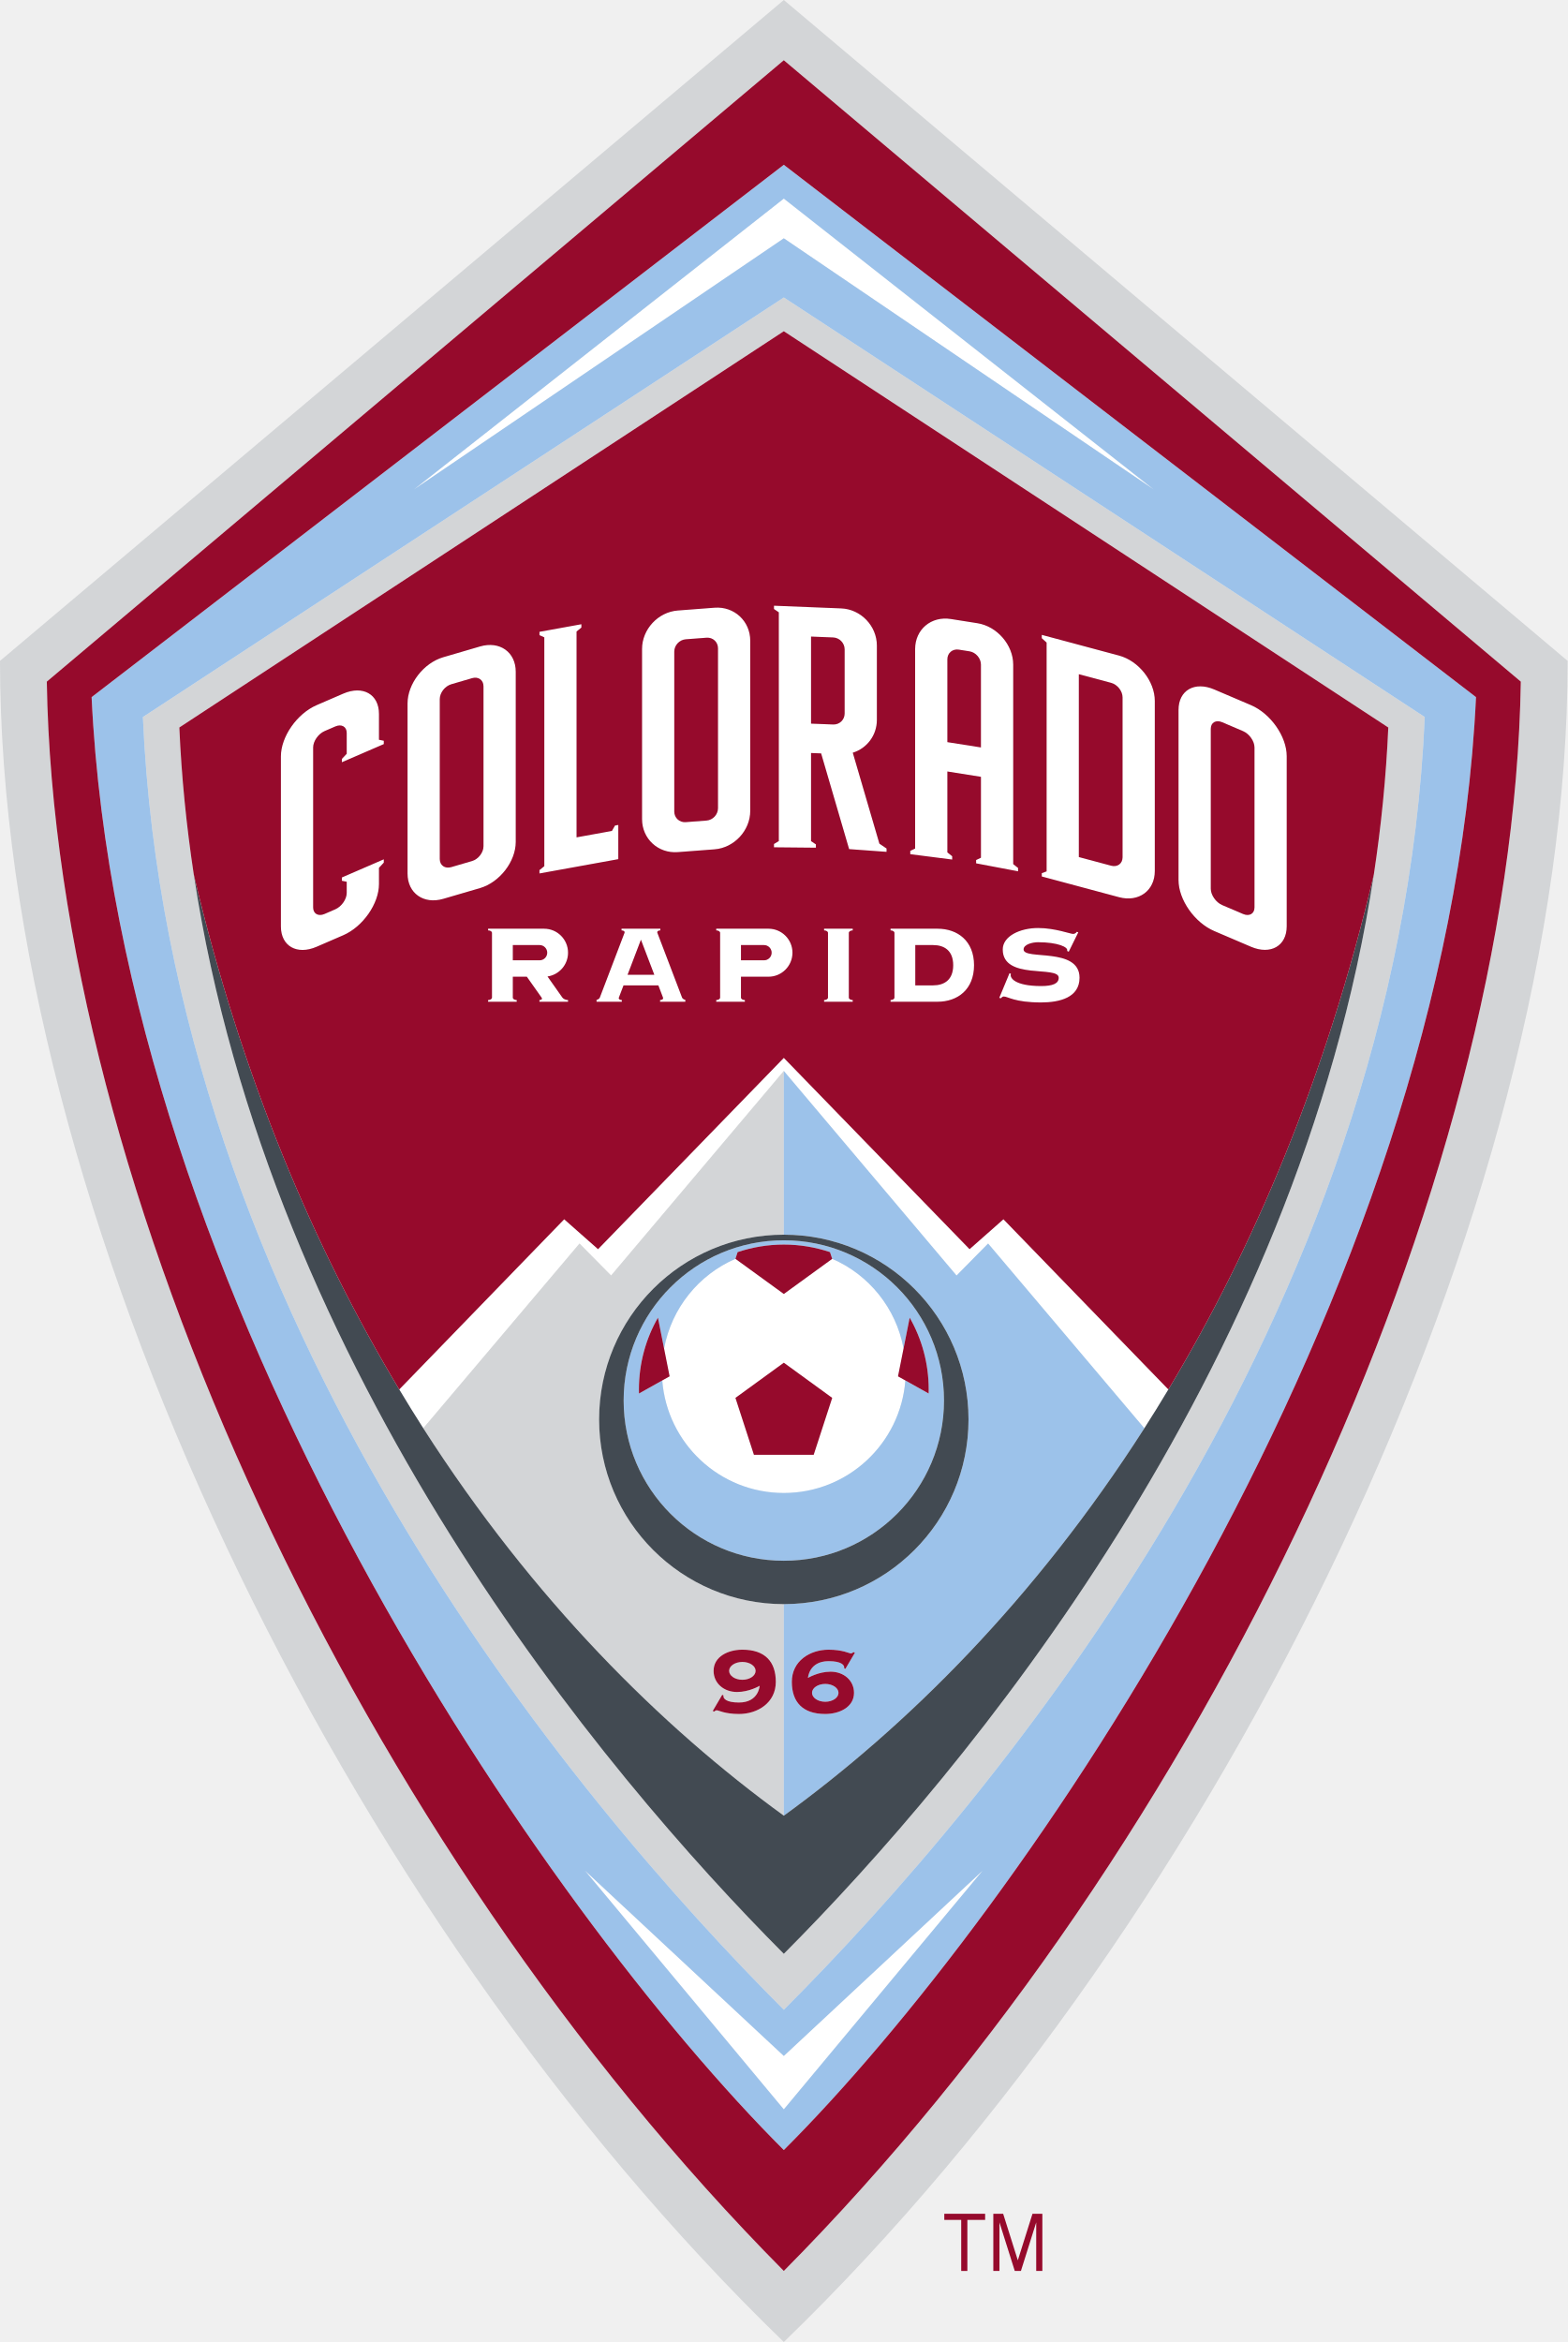
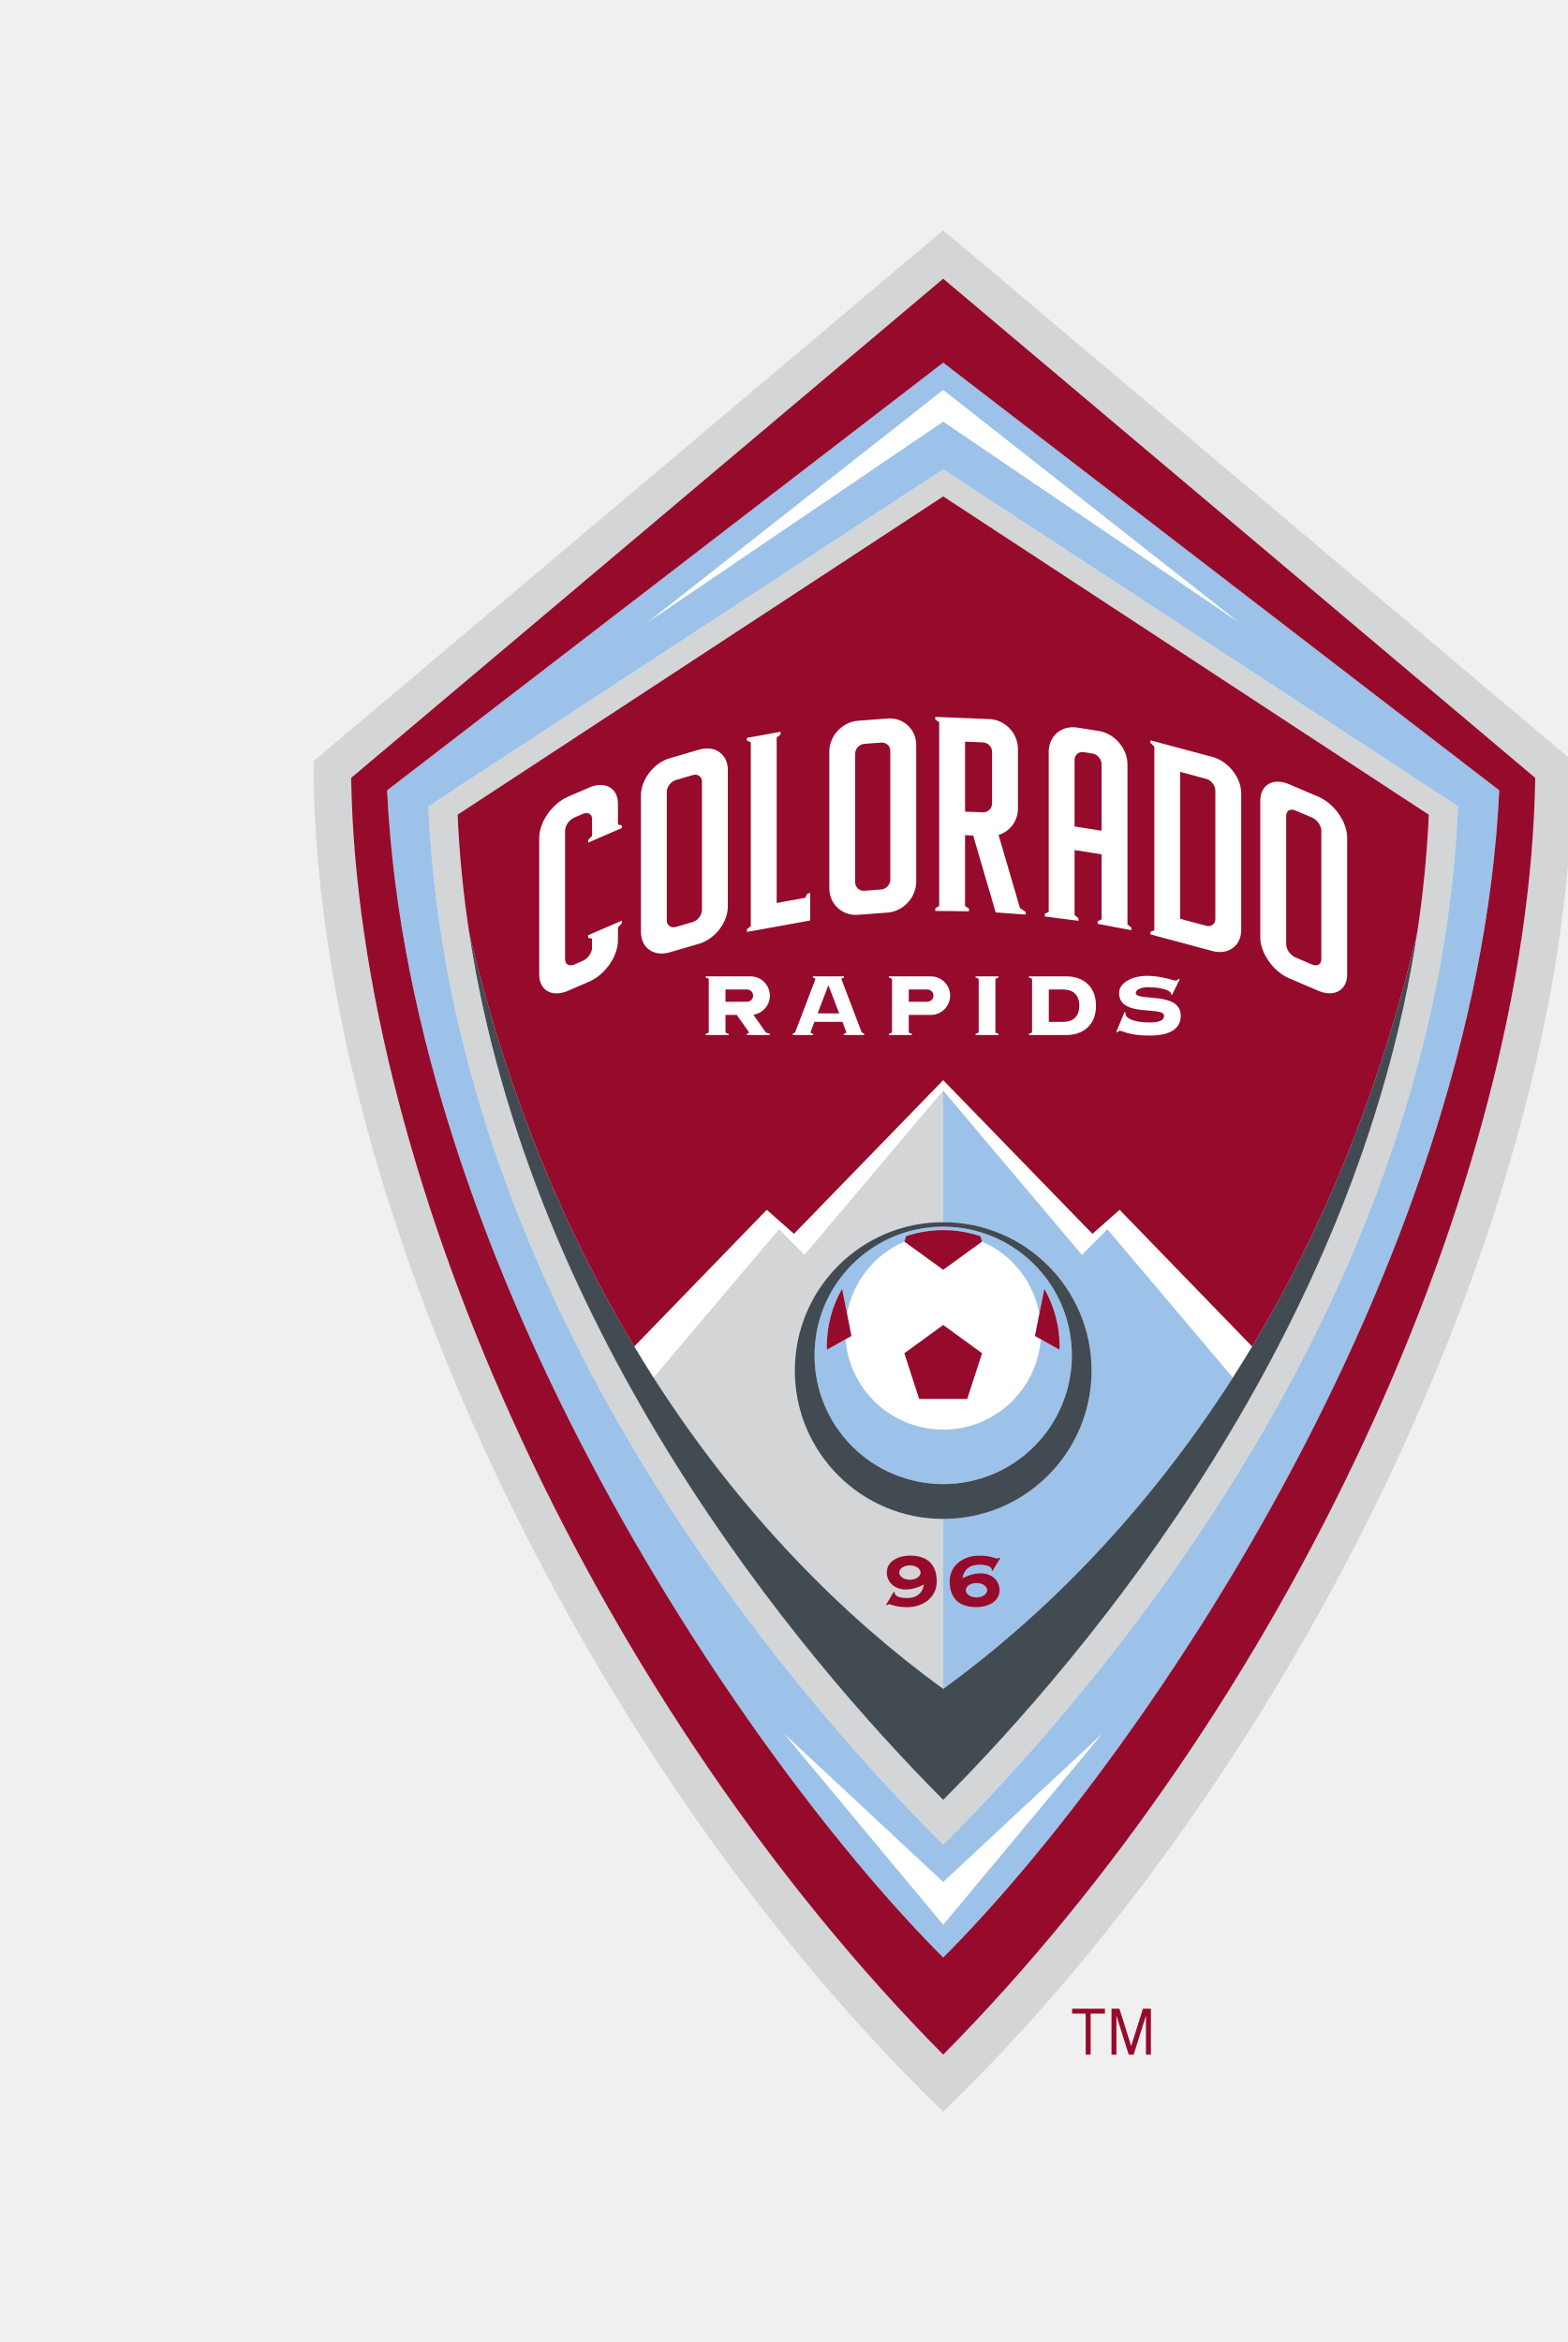
- <svg xmlns="http://www.w3.org/2000/svg" version="1.1" width="200.834" height="300" id="svg5811" xml:space="preserve">
+ <svg xmlns="http://www.w3.org/2000/svg" version="1.1" width="200.834" height="300" viewBox="-50 0 250 300" id="svg5811" xml:space="preserve">
  <defs id="defs5815">
    <clipPath id="clipPath5825">
      <path d="M 0,792 612,792 612,0 0,0 0,792 z" id="path5827" />
    </clipPath>
  </defs>
  <g transform="matrix(1.25,0,0,-1.25,-282.7078,645.625)" id="g5819">
    <g transform="matrix(1.212109,0,0,1.212109,-65.0114,-84.10121)" id="g5821">
      <g clip-path="url(#clipPath5825)" id="g5823">
        <path d="M 337.767,454.128 306.5,478.709 275.233,454.128 306.5,475.355 337.767,454.128 z" id="path5829" style="fill:#ffffff;fill-opacity:1;fill-rule:nonzero;stroke:none" />
        <path d="m 289.687,337.352 16.813,-20.184 16.813,20.184 -16.813,-15.67 -16.813,15.67 z" id="path5831" style="fill:#ffffff;fill-opacity:1;fill-rule:nonzero;stroke:none" />
        <path d="m 322.206,389.89 -15.707,16.173 -15.707,-16.173 -2.864,2.528 -13.944,-14.387 c 0.668,-1.112 1.343,-2.209 2.028,-3.279 l 13.213,15.617 2.67,-2.704 14.604,17.294 14.605,-17.294 2.67,2.704 13.211,-15.618 c 0.688,1.071 1.362,2.167 2.03,3.279 l -13.946,14.388 -2.863,-2.528 z" id="path5833" style="fill:#ffffff;fill-opacity:1;fill-rule:nonzero;stroke:none" />
        <path d="m 306.5,380.292 4.091,-2.974 -1.565,-4.809 -5.054,0 -1.563,4.809 4.091,2.974 z m 0,-11.012 c 5.425,0 9.864,4.192 10.276,9.512 l -0.621,0.348 0.47,2.355 c -0.636,3.41 -2.933,6.238 -6.034,7.578 l -4.091,-2.97 -4.091,2.97 c -3.103,-1.34 -5.399,-4.169 -6.034,-7.581 l 0.467,-2.352 -0.619,-0.347 c 0.412,-5.321 4.849,-9.513 10.277,-9.513" id="path5835" style="fill:#ffffff;fill-opacity:1;fill-rule:nonzero;stroke:none" />
        <path d="m 277.41,436.399 c 0,0.532 0.436,1.094 0.967,1.25 l 1.762,0.518 c 0.532,0.154 0.966,-0.155 0.966,-0.686 l 0,-13.524 c 0,-0.533 -0.434,-1.096 -0.966,-1.251 l -1.762,-0.516 c -0.531,-0.156 -0.967,0.152 -0.967,0.684 l 0,13.525 z m 0.295,-16.89 3.106,0.91 c 1.662,0.486 3.022,2.245 3.022,3.906 l 0,14.384 c 0,1.663 -1.36,2.624 -3.022,2.136 l -3.106,-0.908 c -1.663,-0.487 -3.022,-2.246 -3.022,-3.908 l 0,-14.383 c 0,-1.663 1.359,-2.624 3.022,-2.137" id="path5837" style="fill:#ffffff;fill-opacity:1;fill-rule:nonzero;stroke:none" />
        <path d="m 298.205,425.993 c -0.531,-0.04 -0.967,0.362 -0.967,0.895 l 0,13.525 c 0,0.531 0.436,0.999 0.967,1.04 l 1.762,0.134 c 0.532,0.041 0.967,-0.362 0.967,-0.893 l 0,-13.525 c 0,-0.532 -0.435,-1.001 -0.967,-1.041 l -1.762,-0.135 z m 5.456,0.953 0,14.384 c 0,1.662 -1.359,2.919 -3.021,2.792 l -3.107,-0.236 c -1.662,-0.126 -3.021,-1.589 -3.021,-3.251 l 0,-14.383 c 0,-1.662 1.359,-2.919 3.021,-2.793 l 3.107,0.236 c 1.662,0.126 3.021,1.589 3.021,3.251" id="path5839" style="fill:#ffffff;fill-opacity:1;fill-rule:nonzero;stroke:none" />
        <path d="m 346.298,418.783 c 0,-0.532 -0.436,-0.781 -0.967,-0.554 l -1.763,0.752 c -0.532,0.229 -0.967,0.85 -0.967,1.38 l 0,13.526 c 0,0.531 0.435,0.781 0.967,0.554 l 1.763,-0.753 c 0.531,-0.227 0.967,-0.848 0.967,-1.38 l 0,-13.525 z m -0.297,17.102 -3.105,1.326 c -1.662,0.712 -3.022,-0.069 -3.022,-1.73 l 0,-14.384 c 0,-1.661 1.36,-3.602 3.022,-4.312 l 3.105,-1.327 c 1.662,-0.71 3.021,0.069 3.021,1.73 l 0,14.385 c 0,1.661 -1.359,3.603 -3.021,4.312" id="path5841" style="fill:#ffffff;fill-opacity:1;fill-rule:nonzero;stroke:none" />
        <path d="m 272.267,435.145 c 0,1.661 -1.359,2.433 -3.021,1.713 l -2.25,-0.974 c -1.662,-0.718 -3.021,-2.668 -3.021,-4.329 l 0,-14.384 c 0,-1.662 1.359,-2.433 3.021,-1.713 l 2.25,0.974 c 1.662,0.719 3.021,2.667 3.021,4.327 l 0,1.373 0.409,0.438 0,0.281 -3.545,-1.535 0,-0.279 0.409,-0.083 0,-0.946 c 0,-0.529 -0.434,-1.154 -0.965,-1.384 l -0.907,-0.393 c -0.532,-0.23 -0.966,0.018 -0.966,0.55 l 0,13.526 c 0,0.53 0.434,1.153 0.966,1.384 l 0.907,0.392 c 0.531,0.23 0.965,-0.017 0.965,-0.547 l 0,-1.76 -0.409,-0.437 0,-0.28 3.545,1.533 0,0.282 -0.409,0.084 0,2.187 z" id="path5843" style="fill:#ffffff;fill-opacity:1;fill-rule:nonzero;stroke:none" />
        <path d="m 292.504,425.756 -0.278,-0.05 -0.262,-0.456 -2.989,-0.542 0,17.402 0.408,0.334 0,0.282 -3.545,-0.643 0,-0.28 0.41,-0.188 0,-19.343 -0.41,-0.334 0,-0.282 6.666,1.208 0,2.892 z" id="path5845" style="fill:#ffffff;fill-opacity:1;fill-rule:nonzero;stroke:none" />
        <path d="m 334.175,422.311 -2.73,0.731 0,15.459 2.73,-0.73 c 0.531,-0.143 0.967,-0.693 0.967,-1.227 l 0,-13.523 c 0,-0.534 -0.436,-0.853 -0.967,-0.71 m 3.693,-0.452 0,14.385 c 0,1.66 -1.359,3.383 -3.021,3.831 l -6.535,1.752 0,-0.282 0.408,-0.37 0,-19.344 -0.408,-0.15 0,-0.281 6.535,-1.752 c 1.662,-0.445 3.021,0.55 3.021,2.211" id="path5847" style="fill:#ffffff;fill-opacity:1;fill-rule:nonzero;stroke:none" />
        <path d="m 311.642,435.176 c 0,-0.531 -0.434,-0.948 -0.967,-0.928 l -1.873,0.074 0,7.361 1.873,-0.074 c 0.533,-0.023 0.967,-0.474 0.967,-1.007 l 0,-5.426 z m 3.545,-11.411 -0.606,0.41 -2.25,7.689 c 1.182,0.364 2.037,1.457 2.037,2.775 l 0,6.284 c 0,1.662 -1.359,3.076 -3.021,3.142 l -5.68,0.228 0,-0.281 0.409,-0.277 0,-19.344 -0.409,-0.245 0,-0.28 3.545,-0.034 0,0.281 -0.41,0.277 0,7.45 0.853,-0.035 2.366,-8.091 3.166,-0.23 0,0.281 z" id="path5849" style="fill:#ffffff;fill-opacity:1;fill-rule:nonzero;stroke:none" />
        <path d="m 320.329,432.759 0,7.005 c 0,0.532 0.436,0.897 0.967,0.813 l 0.906,-0.142 c 0.531,-0.085 0.965,-0.59 0.965,-1.121 l 0,-7.004 -2.838,0.449 z m 2.43,-9.969 0,-0.28 3.547,-0.671 0,0.281 -0.41,0.326 0,16.864 c 0,1.662 -1.36,3.237 -3.022,3.501 l -2.25,0.357 c -1.662,0.263 -3.021,-0.881 -3.021,-2.543 l 0,-16.864 -0.411,-0.195 0,-0.282 3.545,-0.454 0,0.281 -0.408,0.325 0,6.841 2.838,-0.452 0,-6.839 -0.408,-0.196 z" id="path5851" style="fill:#ffffff;fill-opacity:1;fill-rule:nonzero;stroke:none" />
        <path d="m 312.327,416.843 0,0.143 -2.422,0 0,-0.143 c 0.182,0 0.33,-0.095 0.33,-0.21 l 0,-5.472 c 0,-0.115 -0.148,-0.21 -0.33,-0.21 l 0,-0.141 2.422,0 0,0.141 c -0.183,0 -0.33,0.095 -0.33,0.21 l 0,5.472 c 0,0.115 0.147,0.21 0.33,0.21" id="path5853" style="fill:#ffffff;fill-opacity:1;fill-rule:nonzero;stroke:none" />
        <path d="m 317.616,415.601 1.502,0 c 0.942,0 1.703,-0.459 1.703,-1.704 0,-1.243 -0.761,-1.703 -1.703,-1.703 l -1.502,0 0,3.407 z m -2.092,-4.649 0,-0.142 3.971,0 c 1.705,0 3.088,1.038 3.088,3.087 0,2.05 -1.383,3.088 -3.088,3.088 l -3.971,0 0,-0.142 c 0.184,0 0.33,-0.095 0.33,-0.21 l 0,-5.471 c 0,-0.117 -0.146,-0.21 -0.33,-0.21" id="path5855" style="fill:#ffffff;fill-opacity:1;fill-rule:nonzero;stroke:none" />
        <path d="m 302.876,415.601 1.95,0 c 0.356,0 0.644,-0.29 0.644,-0.645 0,-0.356 -0.288,-0.643 -0.644,-0.643 l -1.95,0 0,1.288 z m 2.326,-2.675 c 1.12,0 2.029,0.909 2.029,2.03 0,1.122 -0.909,2.029 -2.029,2.029 l -4.417,0 0,-0.142 c 0.182,0 0.329,-0.095 0.329,-0.21 l 0,-5.471 c 0,-0.117 -0.147,-0.21 -0.329,-0.21 l 0,-0.142 2.421,0 0,0.142 c -0.183,0 -0.33,0.093 -0.33,0.21 l 0,1.764 2.326,0 z" id="path5857" style="fill:#ffffff;fill-opacity:1;fill-rule:nonzero;stroke:none" />
        <path d="m 285.85,414.313 -2.264,0 0,1.288 2.264,0 c 0.355,0 0.645,-0.29 0.645,-0.644 0,-0.357 -0.29,-0.644 -0.645,-0.644 m 2.405,0.644 c 0,1.121 -0.908,2.028 -2.029,2.028 l -4.731,0 0,-0.143 c 0.182,0 0.329,-0.093 0.329,-0.21 l 0,-5.47 c 0,-0.117 -0.147,-0.21 -0.329,-0.21 l 0,-0.142 2.42,0 0,0.142 c -0.182,0 -0.329,0.093 -0.329,0.21 l 0,1.763 1.184,0 1.246,-1.763 c 0.081,-0.117 10e-4,-0.21 -0.181,-0.21 l 0,-0.142 2.42,0 0,0.142 c -0.181,0 -0.395,0.093 -0.477,0.21 l -1.26,1.784 c 0.982,0.142 1.737,0.989 1.737,2.011" id="path5859" style="fill:#ffffff;fill-opacity:1;fill-rule:nonzero;stroke:none" />
        <path d="m 293.287,413.088 1.131,2.966 1.132,-2.966 -2.263,0 z m 2.749,-2.137 0,-0.141 2.138,0 0,0.156 c -0.132,0.033 -0.245,0.107 -0.279,0.195 l -2.086,5.472 c -0.045,0.115 0.066,0.21 0.249,0.21 l 0,0.142 -3.279,0 0,-0.142 c 0.182,0 0.294,-0.095 0.25,-0.21 l -2.088,-5.472 c -0.032,-0.088 -0.146,-0.162 -0.276,-0.195 l 0,-0.156 2.138,0 0,0.141 c -0.183,0 -0.294,0.095 -0.25,0.21 l 0.394,1.033 2.944,0 0.393,-1.033 c 0.045,-0.115 -0.067,-0.21 -0.248,-0.21" id="path5861" style="fill:#ffffff;fill-opacity:1;fill-rule:nonzero;stroke:none" />
        <path d="m 325.583,413.228 -0.867,-2.09 0.142,-0.035 c 0,0 0.11,0.151 0.233,0.151 0.361,0 0.904,-0.504 3.166,-0.504 1.551,0 3.248,0.404 3.248,2.089 0,2.618 -4.731,1.463 -4.731,2.391 0,0.425 0.741,0.611 1.223,0.611 1.66,0 2.602,-0.419 2.453,-0.736 l 0.141,-0.068 0.808,1.64 -0.127,0.049 c 0,0 -0.093,-0.182 -0.318,-0.182 -0.223,0 -1.531,0.499 -2.957,0.499 -1.533,0 -2.986,-0.693 -2.986,-1.813 0,-2.619 4.732,-1.334 4.732,-2.391 0,-0.49 -0.498,-0.702 -1.486,-0.702 -2.258,0 -2.686,0.717 -2.553,1.03 l -0.121,0.061 z" id="path5863" style="fill:#ffffff;fill-opacity:1;fill-rule:nonzero;stroke:none" />
        <path d="m 306.5,303.506 c -35.813,36.137 -61.637,91.415 -62.317,134.366 2.668,2.249 57.775,48.706 62.317,52.535 4.541,-3.829 59.649,-50.286 62.315,-52.535 -0.679,-42.951 -26.502,-98.229 -62.315,-134.366 m 0,191.995 -66.276,-55.873 c 0,-46.293 28.922,-105.999 66.276,-142.129 37.351,36.13 66.276,95.836 66.276,142.129 L 306.5,495.501 z" id="path5865" style="fill:#d3d5d7;fill-opacity:1;fill-rule:nonzero;stroke:none" />
        <path d="m 306.5,330.318 c -15.303,15.372 -43.479,48.981 -49.894,91.271 -0.614,4.06 -1.035,8.197 -1.218,12.408 l 51.112,33.5 51.11,-33.5 c -0.183,-4.212 -0.603,-8.35 -1.218,-12.41 C 349.976,379.299 321.8,345.688 306.5,330.318 m 0,140.035 -54.194,-35.472 c 2.226,-50.908 36.382,-91.461 54.194,-109.295 17.81,17.834 51.968,58.387 54.194,109.295 L 306.5,470.353 z" id="path5867" style="fill:#d3d5d7;fill-opacity:1;fill-rule:nonzero;stroke:none" />
        <path d="m 302.996,354.994 c -0.62,0 -1.121,-0.338 -1.121,-0.753 0,-0.418 0.501,-0.756 1.121,-0.756 0.618,0 1.119,0.338 1.119,0.756 0,0.415 -0.501,0.753 -1.119,0.753" id="path5869" style="fill:#d3d5d7;fill-opacity:1;fill-rule:nonzero;stroke:none" />
        <path d="m 302.707,351.563 c 1.676,0 1.75,1.416 1.75,1.416 0,0 -0.876,-0.526 -1.912,-0.526 -1.122,0 -1.982,0.745 -1.982,1.788 0,1.211 1.236,1.788 2.433,1.788 1.9,0 2.825,-1.001 2.825,-2.717 0,-1.772 -1.534,-2.718 -3.114,-2.718 -1.186,0 -1.753,0.315 -1.862,0.315 -0.135,0 -0.233,-0.111 -0.233,-0.111 l -0.124,0.05 0.805,1.366 0.103,-0.05 c -0.05,-0.265 0.225,-0.601 1.311,-0.601 m -13.481,38.807 -13.213,-15.618 c 9.298,-14.518 20.139,-25.247 30.487,-32.757 l 0,17.887 c -8.625,0 -15.618,6.991 -15.618,15.615 0,8.626 6.993,15.618 15.618,15.618 l 0,13.844 -14.605,-17.294 -2.669,2.705 z" id="path5871" style="fill:#d3d5d7;fill-opacity:1;fill-rule:nonzero;stroke:none" />
        <path d="m 306.5,317.168 -16.813,20.184 16.813,-15.67 16.812,15.67 -16.812,-20.184 z m 0,153.185 54.194,-35.471 C 358.468,383.973 324.31,343.42 306.5,325.586 288.688,343.42 254.532,383.973 252.306,434.882 l 54.194,35.471 z m 0,8.356 31.267,-24.581 -31.267,21.227 -31.267,-21.227 31.267,24.581 z m 0,2.86 -58.529,-45.005 c 2.39,-50.72 38.35,-102.691 58.529,-122.837 20.177,20.146 56.136,72.117 58.528,122.837 L 306.5,481.569 z" id="path5873" style="fill:#9cc2ea;fill-opacity:1;fill-rule:nonzero;stroke:none" />
        <path d="m 310.003,351.627 c 0.619,0 1.121,0.338 1.121,0.755 0,0.416 -0.502,0.753 -1.121,0.753 -0.617,0 -1.119,-0.337 -1.119,-0.753 0,-0.417 0.502,-0.755 1.119,-0.755" id="path5875" style="fill:#9cc2ea;fill-opacity:1;fill-rule:nonzero;stroke:none" />
        <path d="m 310.292,355.06 c -1.676,0 -1.75,-1.417 -1.75,-1.417 0,0 0.875,0.527 1.91,0.527 1.123,0 1.983,-0.747 1.983,-1.788 0,-1.211 -1.237,-1.788 -2.432,-1.788 -1.9,0 -2.826,1.001 -2.826,2.718 0,1.769 1.535,2.717 3.115,2.717 1.184,0 1.754,-0.317 1.861,-0.317 0.135,0 0.233,0.113 0.233,0.113 l 0.123,-0.053 -0.803,-1.363 -0.103,0.05 c 0.05,0.263 -0.225,0.601 -1.311,0.601 m 11.824,20.438 c 0,-8.625 -6.992,-15.616 -15.616,-15.616 l 0,-17.886 c 10.347,7.509 21.188,18.237 30.485,32.755 l -13.211,15.62 -2.669,-2.706 -14.605,17.294 0,-13.844 c 8.624,0 15.616,-6.992 15.616,-15.617" id="path5877" style="fill:#9cc2ea;fill-opacity:1;fill-rule:nonzero;stroke:none" />
        <path d="m 296.222,378.793 -1.97,-1.104 c -0.003,0.112 -0.005,0.225 -0.005,0.338 0,2.21 0.585,4.284 1.609,6.074 l 0.518,-2.609 c 0.635,3.412 2.931,6.241 6.035,7.581 l 0.184,0.569 c 1.227,0.412 2.54,0.638 3.906,0.638 1.367,0 2.681,-0.226 3.906,-0.638 l 0.186,-0.569 c 3.101,-1.34 5.398,-4.168 6.033,-7.578 l 0.518,2.606 c 1.023,-1.79 1.609,-3.864 1.609,-6.074 0,-0.113 -0.002,-0.226 -0.004,-0.338 l -1.971,1.103 c -0.412,-5.32 -4.851,-9.512 -10.277,-9.512 -5.426,0 -9.865,4.192 -10.277,9.513 m 23.822,-1.697 c 0,7.48 -6.065,13.545 -13.545,13.545 -7.48,0 -13.544,-6.065 -13.544,-13.545 0,-7.483 6.064,-13.547 13.544,-13.547 7.48,0 13.545,6.064 13.545,13.547" id="path5879" style="fill:#9cc2ea;fill-opacity:1;fill-rule:nonzero;stroke:none" />
        <path d="m 306.5,390.641 c 7.479,0 13.544,-6.065 13.544,-13.545 0,-7.483 -6.065,-13.547 -13.544,-13.547 -7.48,0 -13.544,6.064 -13.544,13.547 0,7.48 6.064,13.545 13.544,13.545 m 0,-30.759 c 8.625,0 15.616,6.991 15.616,15.614 0,8.627 -6.991,15.619 -15.616,15.619 -8.625,0 -15.618,-6.992 -15.618,-15.619 0,-8.623 6.993,-15.614 15.618,-15.614" id="path5881" style="fill:#424a52;fill-opacity:1;fill-rule:nonzero;stroke:none" />
        <path d="m 339.015,378.03 c -0.668,-1.112 -1.342,-2.208 -2.03,-3.279 -9.297,-14.518 -20.138,-25.246 -30.485,-32.756 -10.348,7.51 -21.189,18.239 -30.487,32.757 -0.686,1.07 -1.362,2.167 -2.03,3.279 -7.207,11.997 -13.344,26.414 -17.377,43.558 6.415,-42.29 34.592,-75.899 49.894,-91.271 15.3,15.37 43.476,48.981 49.892,91.269 -4.032,-17.144 -10.17,-31.56 -17.377,-43.557" id="path5883" style="fill:#424a52;fill-opacity:1;fill-rule:nonzero;stroke:none" />
        <path d="m 247.97,436.564 58.529,45.005 58.529,-45.005 c -2.392,-50.72 -38.351,-102.691 -58.529,-122.837 -20.177,20.146 -56.137,72.117 -58.529,122.837 m 58.529,53.844 c -4.542,-3.829 -59.649,-50.286 -62.317,-52.535 0.682,-42.952 26.504,-98.23 62.317,-134.367 35.814,36.137 61.637,91.415 62.316,134.367 -2.666,2.249 -57.773,48.706 -62.316,52.535" id="path5885" style="fill:#960a2c;fill-opacity:1;fill-rule:nonzero;stroke:none" />
        <path d="m 285.85,415.601 -2.264,0 0,-1.288 2.264,0 c 0.355,0 0.645,0.287 0.645,0.643 0,0.355 -0.29,0.645 -0.645,0.645" id="path5887" style="fill:#960a2c;fill-opacity:1;fill-rule:nonzero;stroke:none" />
        <path d="m 345.331,433.688 -1.764,0.753 c -0.531,0.226 -0.965,-0.024 -0.965,-0.553 l 0,-13.527 c 0,-0.529 0.434,-1.152 0.965,-1.38 l 1.764,-0.752 c 0.531,-0.228 0.967,0.021 0.967,0.555 l 0,13.525 c 0,0.53 -0.436,1.151 -0.967,1.379" id="path5889" style="fill:#960a2c;fill-opacity:1;fill-rule:nonzero;stroke:none" />
        <path d="m 280.138,438.166 -1.762,-0.517 c -0.531,-0.156 -0.967,-0.718 -0.967,-1.25 l 0,-13.526 c 0,-0.53 0.436,-0.839 0.967,-0.683 l 1.762,0.515 c 0.532,0.156 0.968,0.72 0.968,1.251 l 0,13.525 c 0,0.532 -0.436,0.84 -0.968,0.685" id="path5891" style="fill:#960a2c;fill-opacity:1;fill-rule:nonzero;stroke:none" />
        <path d="m 334.175,437.771 -2.73,0.73 0,-15.459 2.73,-0.731 c 0.531,-0.143 0.967,0.176 0.967,0.71 l 0,13.523 c 0,0.534 -0.436,1.084 -0.967,1.227" id="path5893" style="fill:#960a2c;fill-opacity:1;fill-rule:nonzero;stroke:none" />
        <path d="m 304.826,415.601 -1.949,0 0,-1.288 1.949,0 c 0.355,0 0.644,0.287 0.644,0.643 0,0.355 -0.289,0.645 -0.644,0.645" id="path5895" style="fill:#960a2c;fill-opacity:1;fill-rule:nonzero;stroke:none" />
        <path d="m 349.022,417.188 c 0,-1.661 -1.359,-2.439 -3.02,-1.73 l -3.106,1.328 c -1.663,0.71 -3.022,2.651 -3.022,4.312 l 0,14.383 c 0,1.662 1.359,2.441 3.022,1.729 l 3.106,-1.325 c 1.661,-0.71 3.02,-2.651 3.02,-4.311 l 0,-14.386 z m -11.154,4.671 c 0,-1.66 -1.359,-2.656 -3.021,-2.211 l -6.535,1.752 0,0.281 0.408,0.15 0,19.344 -0.408,0.37 0,0.282 6.535,-1.752 c 1.662,-0.448 3.021,-2.171 3.021,-3.831 l 0,-14.385 z m -9.611,-11.109 c -2.262,0 -2.805,0.504 -3.166,0.504 -0.123,0 -0.233,-0.151 -0.233,-0.151 l -0.142,0.035 0.868,2.09 0.12,-0.061 c -0.133,-0.313 0.295,-1.03 2.553,-1.03 0.988,0 1.486,0.212 1.486,0.702 0,1.057 -4.732,-0.228 -4.732,2.391 0,1.12 1.453,1.813 2.986,1.813 1.426,0 2.734,-0.499 2.957,-0.499 0.225,0 0.318,0.182 0.318,0.182 l 0.127,-0.049 -0.808,-1.64 -0.141,0.068 c 0.149,0.317 -0.793,0.736 -2.453,0.736 -0.482,0 -1.223,-0.186 -1.223,-0.611 0,-0.928 4.731,0.227 4.731,-2.391 0,-1.685 -1.697,-2.089 -3.248,-2.089 m -7.928,19.526 0,-6.84 0.408,-0.326 0,-0.279 -3.545,0.454 0,0.28 0.411,0.196 0,16.864 c 0,1.663 1.359,2.806 3.021,2.542 l 2.25,-0.356 c 1.662,-0.265 3.022,-1.839 3.022,-3.501 l 0,-16.865 0.41,-0.324 0,-0.283 -3.547,0.672 0,0.281 0.409,0.194 0,6.841 -2.839,0.45 z m -0.834,-19.466 -3.971,0 0,0.142 c 0.185,0 0.33,0.093 0.33,0.21 l 0,5.47 c 0,0.117 -0.145,0.21 -0.33,0.21 l 0,0.143 3.971,0 c 1.705,0 3.089,-1.039 3.089,-3.088 0,-2.049 -1.384,-3.087 -3.089,-3.087 m -4.308,12.673 -3.166,0.23 -2.366,8.092 -0.853,0.034 0,-7.449 0.41,-0.277 0,-0.28 -3.545,0.034 0,0.279 0.409,0.245 0,19.343 -0.409,0.278 0,0.28 5.68,-0.228 c 1.662,-0.064 3.021,-1.48 3.021,-3.142 l 0,-6.283 c 0,-1.319 -0.855,-2.411 -2.037,-2.775 l 2.25,-7.69 0.606,-0.409 0,-0.282 z m -2.86,-6.641 c -0.183,0 -0.33,-0.093 -0.33,-0.21 l 0,-5.47 c 0,-0.117 0.147,-0.21 0.33,-0.21 l 0,-0.142 -2.422,0 0,0.142 c 0.182,0 0.33,0.093 0.33,0.21 l 0,5.47 c 0,0.117 -0.148,0.21 -0.33,0.21 l 0,0.143 2.422,0 0,-0.143 z m -7.125,-3.917 -2.326,0 0,-1.763 c 0,-0.117 0.147,-0.21 0.33,-0.21 l 0,-0.142 -2.421,0 0,0.142 c 0.182,0 0.329,0.093 0.329,0.21 l 0,5.47 c 0,0.117 -0.147,0.21 -0.329,0.21 l 0,0.143 4.417,0 c 1.12,0 2.029,-0.907 2.029,-2.028 0,-1.122 -0.909,-2.032 -2.029,-2.032 m -7.669,10.534 c -1.662,-0.126 -3.021,1.13 -3.021,2.792 l 0,14.384 c 0,1.661 1.359,3.125 3.021,3.251 l 3.107,0.237 c 1.661,0.127 3.021,-1.13 3.021,-2.792 l 0,-14.385 c 0,-1.661 -1.36,-3.125 -3.021,-3.251 l -3.107,-0.236 z m 0.64,-12.649 -2.137,0 0,0.142 c 0.18,0 0.293,0.093 0.248,0.21 l -0.393,1.032 -2.945,0 -0.393,-1.032 c -0.045,-0.117 0.067,-0.21 0.25,-0.21 l 0,-0.142 -2.138,0 0,0.155 c 0.13,0.035 0.244,0.109 0.276,0.197 l 2.087,5.47 c 0.044,0.117 -0.067,0.21 -0.25,0.21 l 0,0.143 3.28,0 0,-0.143 c -0.183,0 -0.294,-0.093 -0.248,-0.21 l 2.086,-5.47 c 0.033,-0.088 0.146,-0.162 0.277,-0.197 l 0,-0.155 z m -10.396,0.352 c 0.082,-0.117 0.296,-0.21 0.478,-0.21 l 0,-0.142 -2.42,0 0,0.142 c 0.183,0 0.263,0.093 0.182,0.21 l -1.246,1.763 -1.185,0 0,-1.763 c 0,-0.117 0.146,-0.21 0.33,-0.21 l 0,-0.142 -2.421,0 0,0.142 c 0.183,0 0.328,0.093 0.328,0.21 l 0,5.47 c 0,0.117 -0.145,0.21 -0.328,0.21 l 0,0.143 4.732,0 c 1.121,0 2.028,-0.907 2.028,-2.028 0,-1.022 -0.755,-1.869 -1.736,-2.011 l 1.258,-1.784 z m -10.072,8.348 c -1.663,-0.488 -3.021,0.473 -3.021,2.136 l 0,14.383 c 0,1.662 1.358,3.422 3.021,3.908 l 3.107,0.909 c 1.662,0.487 3.021,-0.474 3.021,-2.137 l 0,-14.383 c 0,-1.662 -1.359,-3.421 -3.021,-3.908 l -3.107,-0.908 z m 8.133,2.428 0.41,0.333 0,19.345 -0.41,0.187 0,0.28 3.545,0.643 0,-0.282 -0.408,-0.334 0,-17.402 2.989,0.542 0.262,0.457 0.278,0.048 0,-2.891 -6.666,-1.208 0,0.282 z m -13.162,10.654 -3.545,-1.533 0,0.28 0.41,0.437 0,1.76 c 0,0.53 -0.436,0.777 -0.966,0.548 l -0.907,-0.393 c -0.531,-0.231 -0.966,-0.854 -0.966,-1.384 l 0,-13.526 c 0,-0.532 0.435,-0.78 0.966,-0.55 l 0.907,0.394 c 0.53,0.229 0.966,0.854 0.966,1.383 l 0,0.946 -0.41,0.083 0,0.279 3.545,1.535 0,-0.281 -0.408,-0.438 0,-1.372 c 0,-1.661 -1.36,-3.609 -3.022,-4.328 l -2.249,-0.974 c -1.663,-0.72 -3.021,0.052 -3.021,1.713 l 0,14.384 c 0,1.661 1.358,3.611 3.021,4.33 l 2.249,0.973 c 1.662,0.72 3.022,-0.052 3.022,-1.713 l 0,-2.187 0.408,-0.083 0,-0.283 z m 33.824,34.905 -51.112,-33.5 c 0.183,-4.21 0.604,-8.348 1.218,-12.409 4.033,-17.143 10.17,-31.56 17.377,-43.557 l 13.946,14.387 2.863,-2.528 15.708,16.173 15.706,-16.173 2.863,2.528 13.946,-14.388 c 7.207,11.997 13.345,26.413 17.377,43.556 0.615,4.061 1.035,8.2 1.218,12.411 l -51.11,33.5 z" id="path5897" style="fill:#960a2c;fill-opacity:1;fill-rule:nonzero;stroke:none" />
        <path d="m 293.287,413.088 2.263,0 -1.132,2.966 -1.131,-2.966 z" id="path5899" style="fill:#960a2c;fill-opacity:1;fill-rule:nonzero;stroke:none" />
        <path d="m 310.675,441.608 -1.873,0.075 0,-7.361 1.873,-0.073 c 0.533,-0.021 0.967,0.396 0.967,0.926 l 0,5.427 c 0,0.532 -0.434,0.984 -0.967,1.006" id="path5901" style="fill:#960a2c;fill-opacity:1;fill-rule:nonzero;stroke:none" />
        <path d="m 299.966,441.587 -1.762,-0.134 c -0.531,-0.041 -0.967,-0.509 -0.967,-1.04 l 0,-13.525 c 0,-0.532 0.436,-0.935 0.967,-0.895 l 1.762,0.135 c 0.533,0.04 0.968,0.509 0.968,1.041 l 0,13.525 c 0,0.532 -0.435,0.934 -0.968,0.893" id="path5903" style="fill:#960a2c;fill-opacity:1;fill-rule:nonzero;stroke:none" />
        <path d="m 319.118,415.601 -1.502,0 0,-3.407 1.502,0 c 0.942,0 1.703,0.46 1.703,1.703 0,1.245 -0.761,1.704 -1.703,1.704" id="path5905" style="fill:#960a2c;fill-opacity:1;fill-rule:nonzero;stroke:none" />
        <path d="m 323.167,439.313 c 0,0.532 -0.434,1.037 -0.965,1.122 l -0.906,0.143 c -0.531,0.084 -0.967,-0.283 -0.967,-0.814 l 0,-7.006 2.838,-0.448 0,7.003 z" id="path5907" style="fill:#960a2c;fill-opacity:1;fill-rule:nonzero;stroke:none" />
        <path d="m 310.591,377.318 -4.091,2.974 -4.091,-2.974 1.562,-4.809 5.055,0 1.565,4.809 z" id="path5909" style="fill:#960a2c;fill-opacity:1;fill-rule:nonzero;stroke:none" />
        <path d="m 310.591,389.073 -0.187,0.569 c -1.225,0.411 -2.538,0.638 -3.904,0.638 -1.367,0 -2.68,-0.227 -3.907,-0.638 l -0.184,-0.569 4.091,-2.97 4.091,2.97 z" id="path5911" style="fill:#960a2c;fill-opacity:1;fill-rule:nonzero;stroke:none" />
        <path d="m 295.856,384.101 c -1.023,-1.79 -1.608,-3.864 -1.608,-6.074 0,-0.113 0.002,-0.226 0.004,-0.338 l 1.97,1.104 0.62,0.347 -0.467,2.352 -0.519,2.609 z" id="path5913" style="fill:#960a2c;fill-opacity:1;fill-rule:nonzero;stroke:none" />
        <path d="m 316.624,381.495 -0.469,-2.355 0.621,-0.348 1.971,-1.103 c 0.002,0.112 0.004,0.225 0.004,0.338 0,2.21 -0.586,4.284 -1.609,6.073 l -0.518,-2.605 z" id="path5915" style="fill:#960a2c;fill-opacity:1;fill-rule:nonzero;stroke:none" />
        <path d="m 302.996,353.485 c -0.62,0 -1.121,0.338 -1.121,0.756 0,0.415 0.501,0.753 1.121,0.753 0.618,0 1.119,-0.338 1.119,-0.753 0,-0.418 -0.501,-0.756 -1.119,-0.756 m 0,2.544 c -1.196,0 -2.433,-0.577 -2.433,-1.788 0,-1.043 0.861,-1.788 1.982,-1.788 1.036,0 1.912,0.526 1.912,0.526 0,0 -0.073,-1.416 -1.75,-1.416 -1.086,0 -1.361,0.336 -1.311,0.601 l -0.103,0.051 -0.804,-1.367 0.124,-0.05 c 0,0 0.097,0.111 0.232,0.111 0.109,0 0.676,-0.315 1.862,-0.315 1.58,0 3.115,0.946 3.115,2.718 0,1.716 -0.926,2.717 -2.826,2.717" id="path5917" style="fill:#960a2c;fill-opacity:1;fill-rule:nonzero;stroke:none" />
        <path d="m 310.003,353.135 c 0.619,0 1.121,-0.337 1.121,-0.753 0,-0.417 -0.502,-0.755 -1.121,-0.755 -0.617,0 -1.119,0.338 -1.119,0.755 0,0.416 0.502,0.753 1.119,0.753 m 1.703,1.274 0.803,1.363 -0.123,0.053 c 0,0 -0.098,-0.113 -0.233,-0.113 -0.107,0 -0.677,0.317 -1.861,0.317 -1.58,0 -3.115,-0.949 -3.115,-2.717 0,-1.717 0.926,-2.718 2.826,-2.718 1.195,0 2.432,0.577 2.432,1.788 0,1.041 -0.86,1.788 -1.983,1.788 -1.035,0 -1.91,-0.527 -1.91,-0.527 0,0 0.074,1.417 1.75,1.417 1.086,0 1.361,-0.338 1.311,-0.601 l 0.103,-0.05 z" id="path5919" style="fill:#960a2c;fill-opacity:1;fill-rule:nonzero;stroke:none" />
        <path d="m 320.069,307.822 1.43,0 0,-4.316 0.52,0 0,4.316 1.503,0 0,0.518 -3.453,0 0,-0.518 z" id="path5921" style="fill:#960a2c;fill-opacity:1;fill-rule:nonzero;stroke:none" />
        <path d="m 326.286,304.406 -1.24,3.934 -0.832,0 0,-4.834 0.519,0 0,4.106 1.295,-4.106 0.52,0 1.293,4.106 0,-4.106 0.519,0 0,4.834 -0.834,0 -1.24,-3.934 z" id="path5923" style="fill:#960a2c;fill-opacity:1;fill-rule:nonzero;stroke:none" />
      </g>
    </g>
  </g>
</svg>
